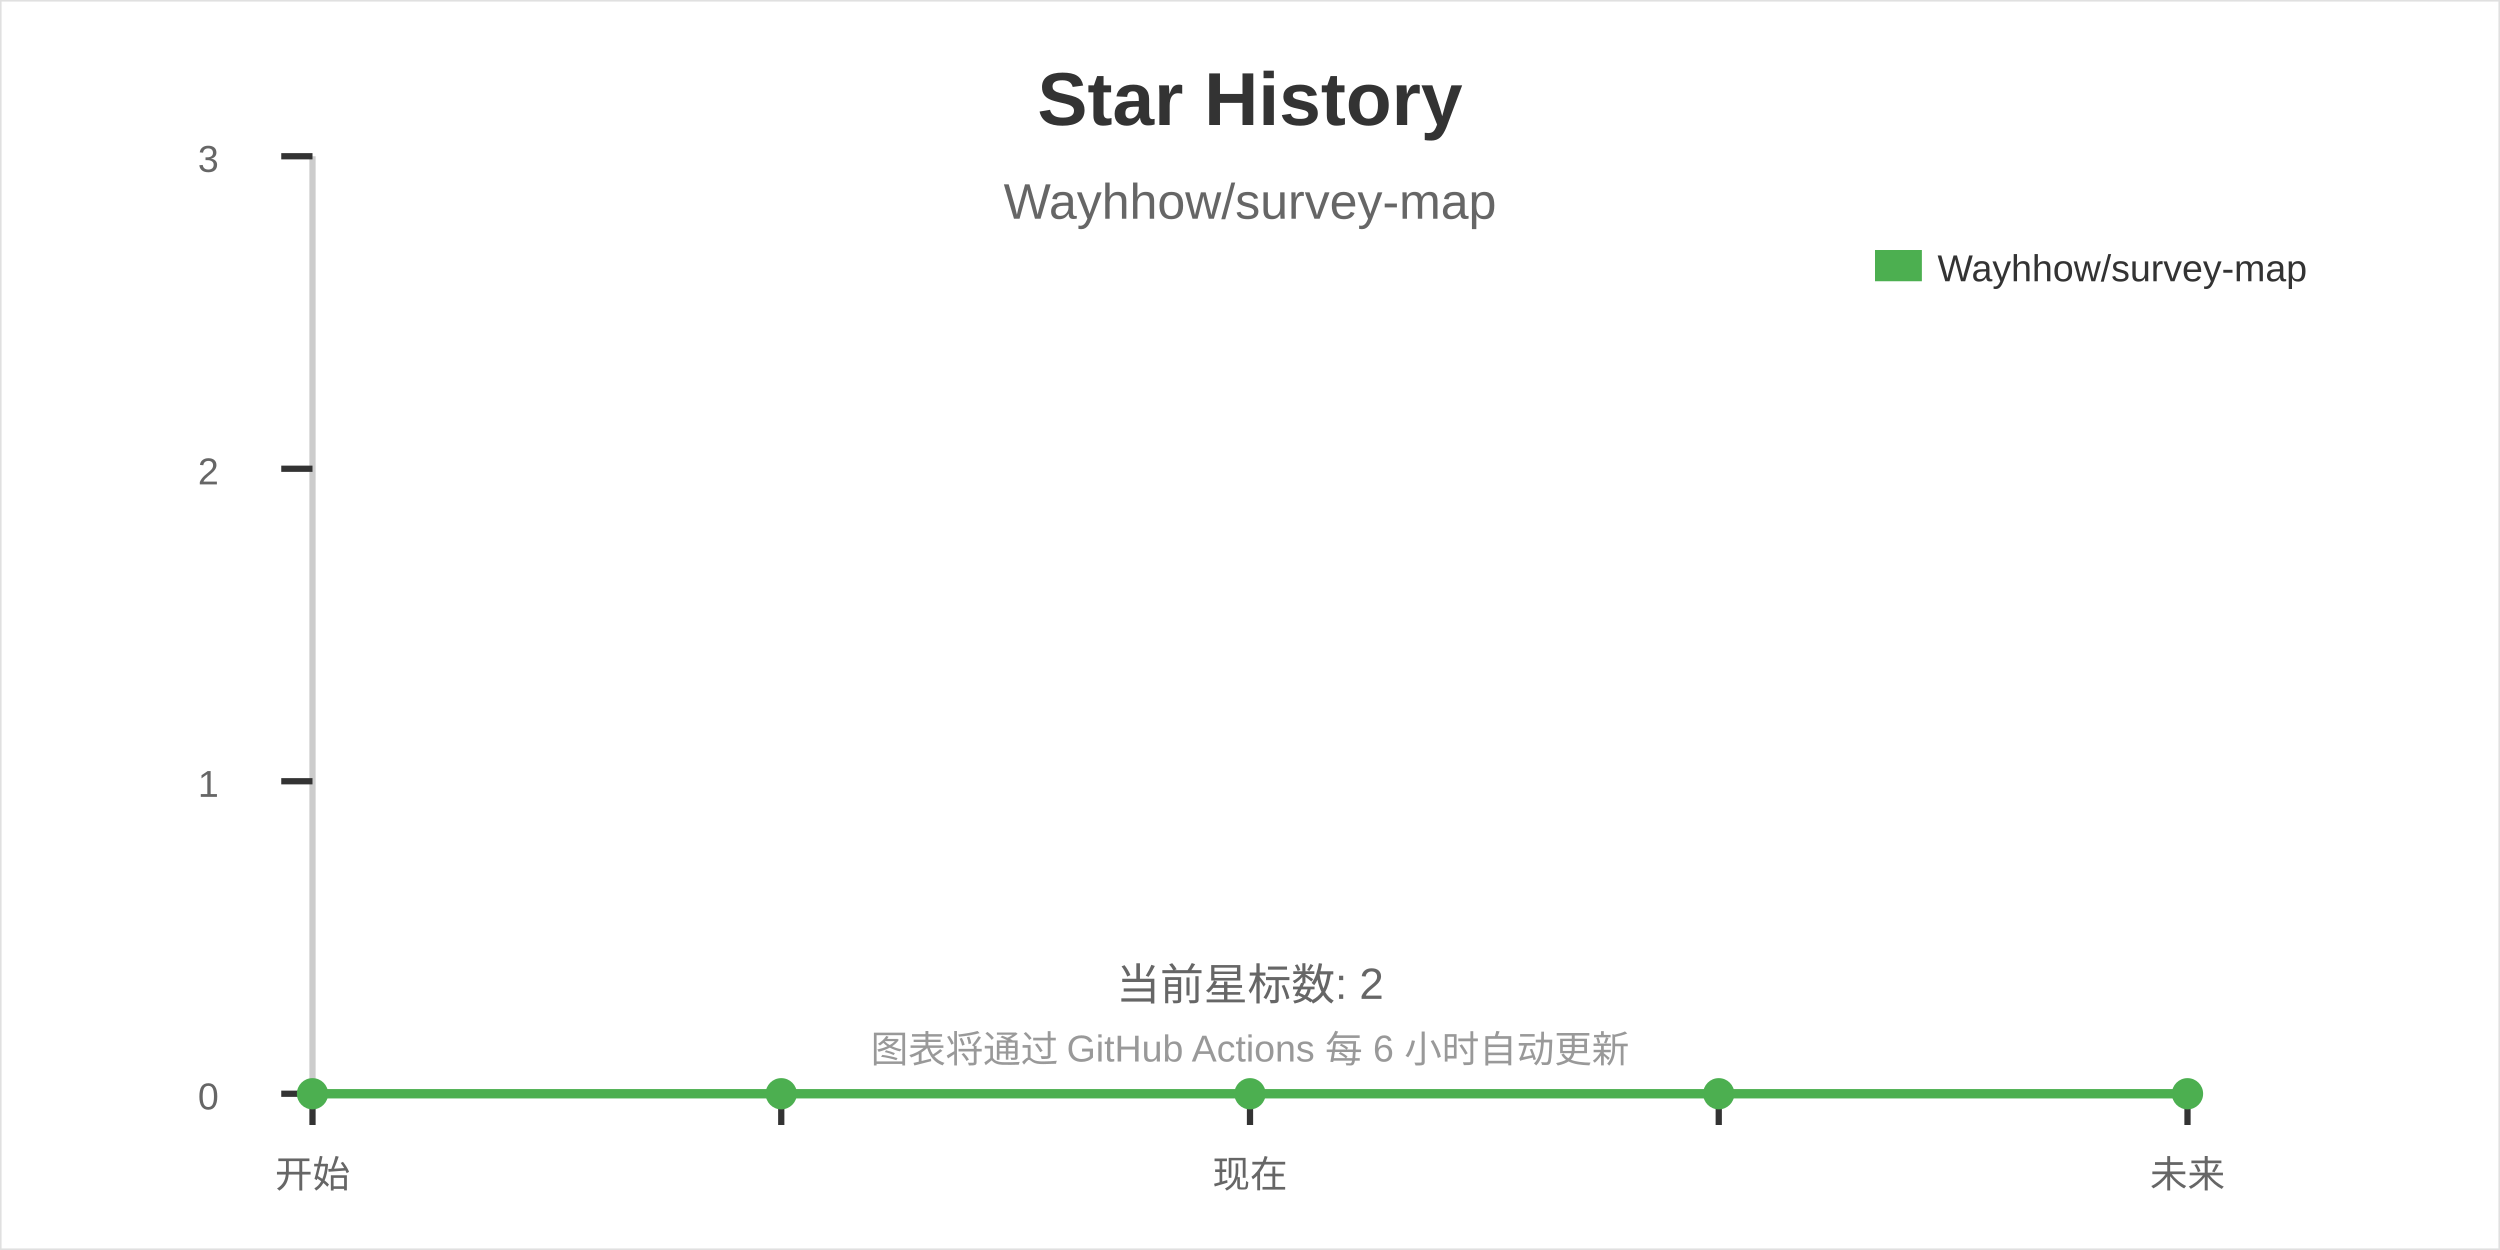
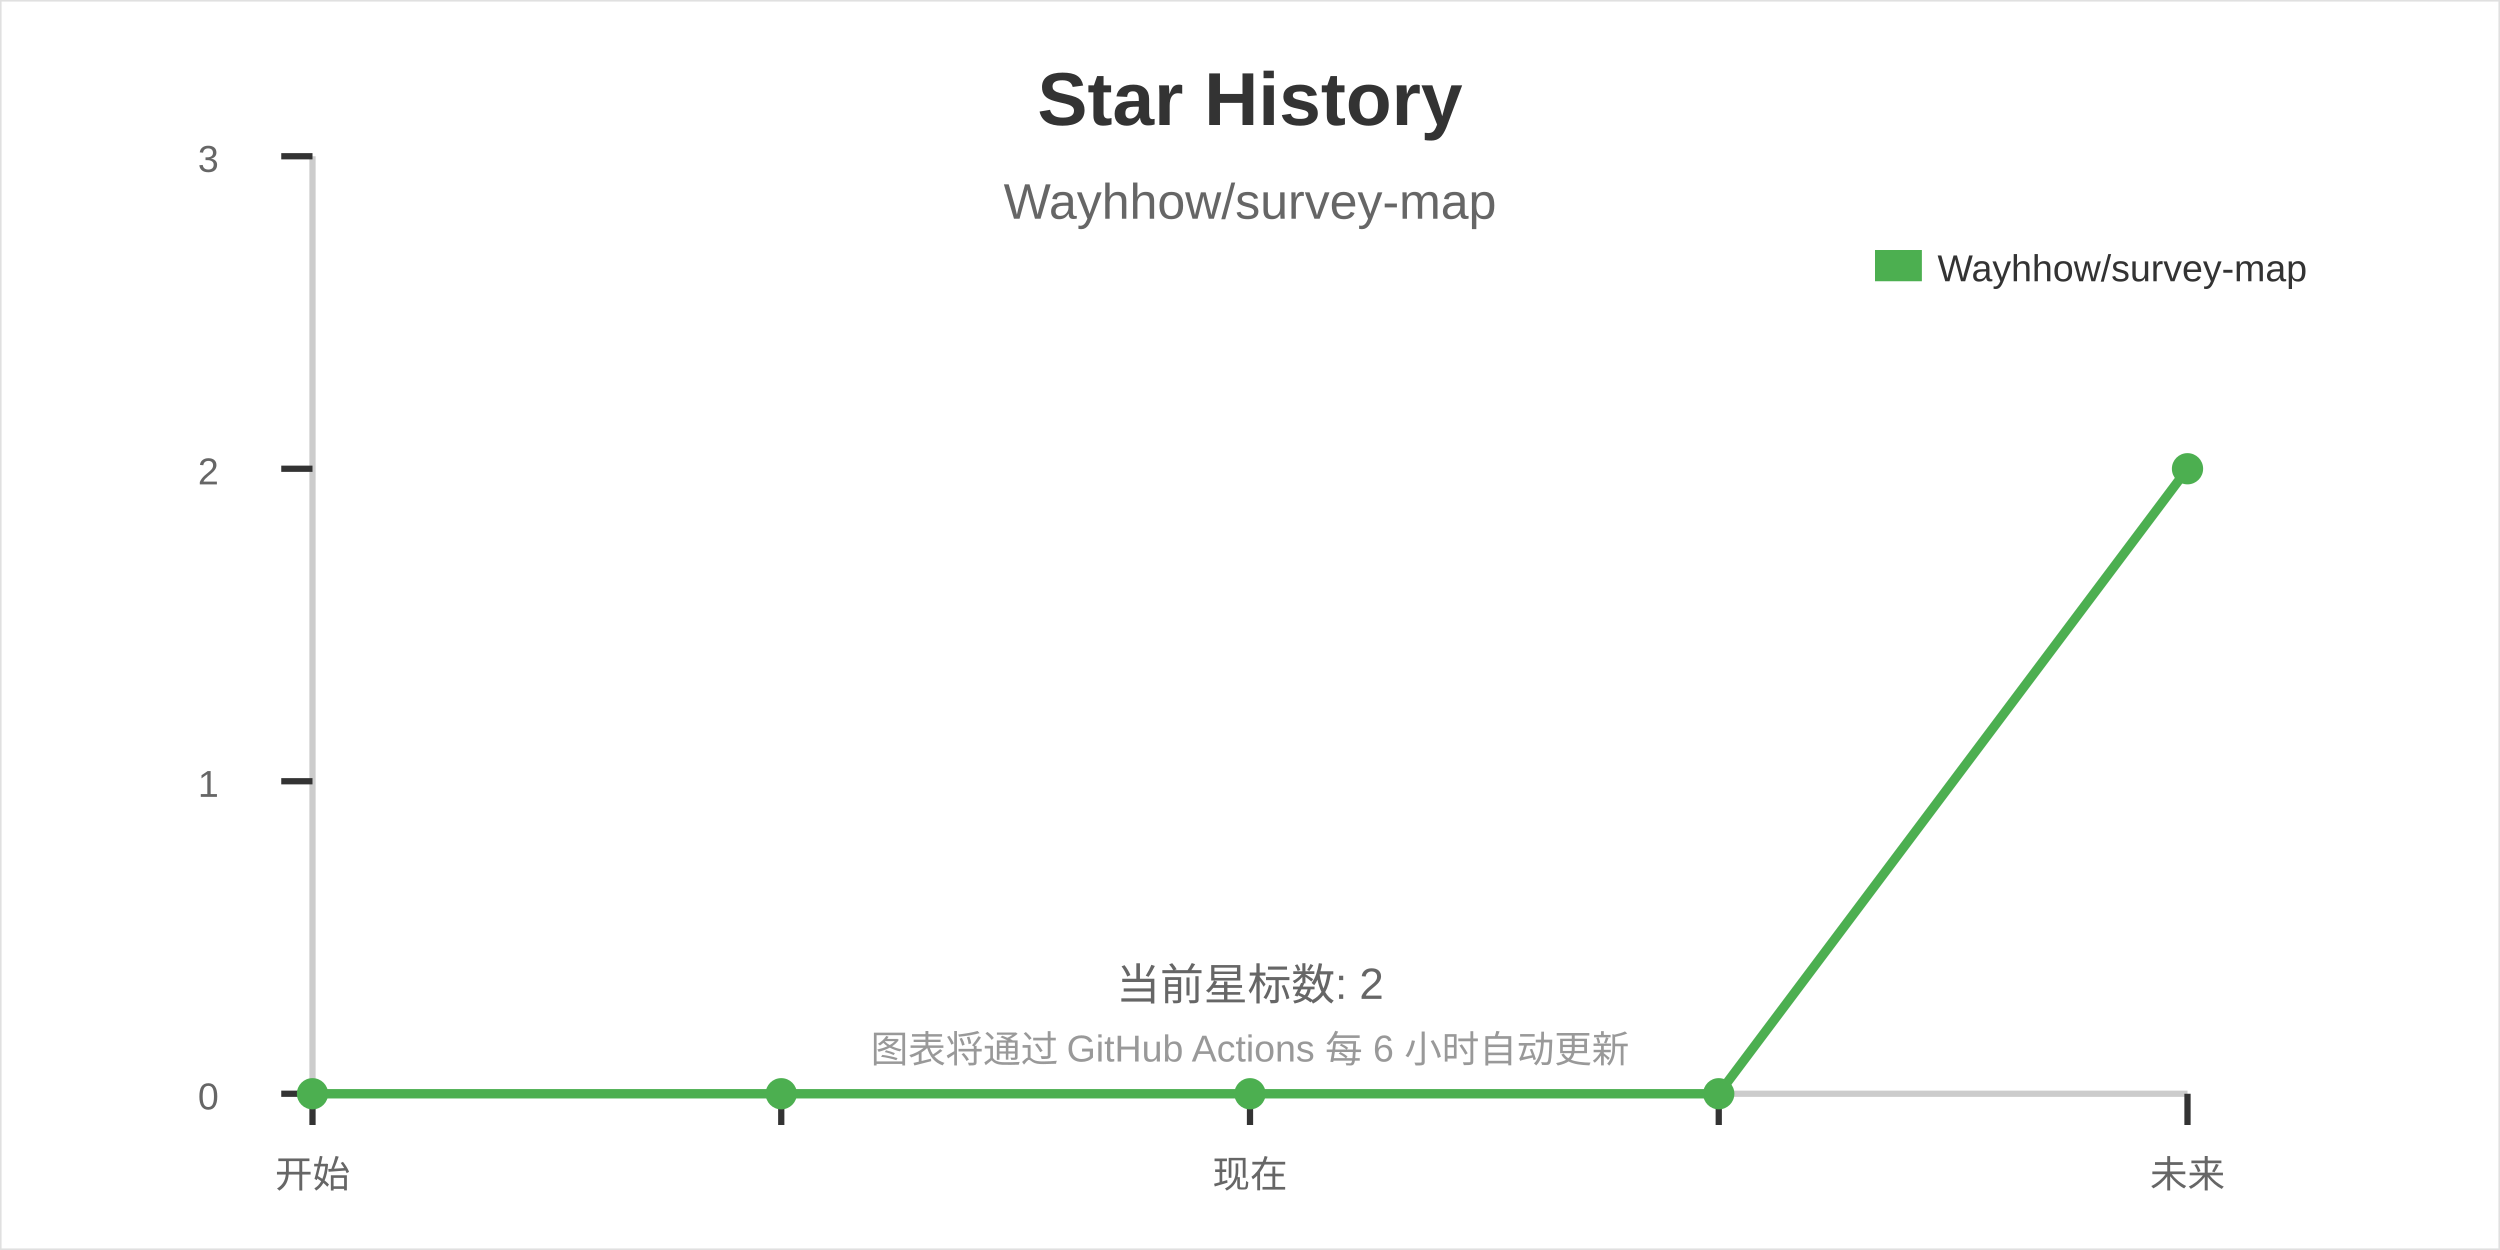
<svg xmlns="http://www.w3.org/2000/svg" width="800" height="400">
  <rect width="800" height="400" fill="#ffffff" stroke="#e0e0e0" stroke-width="1" />
  <text x="400" y="40" font-family="Arial" font-size="24" font-weight="bold" text-anchor="middle" fill="#333333">Star History</text>
  <text x="400" y="70" font-family="Arial" font-size="16" text-anchor="middle" fill="#666666">Wayhhow/survey-map</text>
  <line x1="100" y1="350" x2="700" y2="350" stroke="#cccccc" stroke-width="2" />
  <line x1="100" y1="50" x2="100" y2="350" stroke="#cccccc" stroke-width="2" />
  <line x1="100" y1="350" x2="100" y2="360" stroke="#333333" stroke-width="2" />
  <line x1="250" y1="350" x2="250" y2="360" stroke="#333333" stroke-width="2" />
  <line x1="400" y1="350" x2="400" y2="360" stroke="#333333" stroke-width="2" />
  <line x1="550" y1="350" x2="550" y2="360" stroke="#333333" stroke-width="2" />
  <line x1="700" y1="350" x2="700" y2="360" stroke="#333333" stroke-width="2" />
  <line x1="90" y1="350" x2="100" y2="350" stroke="#333333" stroke-width="2" />
  <line x1="90" y1="250" x2="100" y2="250" stroke="#333333" stroke-width="2" />
  <line x1="90" y1="150" x2="100" y2="150" stroke="#333333" stroke-width="2" />
  <line x1="90" y1="50" x2="100" y2="50" stroke="#333333" stroke-width="2" />
  <text x="100" y="380" font-family="Arial" font-size="12" text-anchor="middle" fill="#666666">开始</text>
  <text x="400" y="380" font-family="Arial" font-size="12" text-anchor="middle" fill="#666666">现在</text>
  <text x="700" y="380" font-family="Arial" font-size="12" text-anchor="middle" fill="#666666">未来</text>
  <text x="70" y="355" font-family="Arial" font-size="12" text-anchor="end" fill="#666666">0</text>
  <text x="70" y="255" font-family="Arial" font-size="12" text-anchor="end" fill="#666666">1</text>
  <text x="70" y="155" font-family="Arial" font-size="12" text-anchor="end" fill="#666666">2</text>
  <text x="70" y="55" font-family="Arial" font-size="12" text-anchor="end" fill="#666666">3</text>
-   <path d="M100,350 L250,350 L400,350 L550,350 L700,350" stroke="#4CAF50" stroke-width="3" fill="none" />
+   <path d="M100,350 L250,350 L400,350 L550,350 L700,150" stroke="#4CAF50" stroke-width="3" fill="none" />
  <circle cx="100" cy="350" r="5" fill="#4CAF50" />
  <circle cx="250" cy="350" r="5" fill="#4CAF50" />
  <circle cx="400" cy="350" r="5" fill="#4CAF50" />
  <circle cx="550" cy="350" r="5" fill="#4CAF50" />
-   <circle cx="700" cy="350" r="5" fill="#4CAF50" />
+   <circle cx="700" cy="150" r="5" fill="#4CAF50" />
  <rect x="600" y="80" width="15" height="10" fill="#4CAF50" />
  <text x="620" y="90" font-family="Arial" font-size="12" fill="#333333">Wayhhow/survey-map</text>
  <text x="400" y="320" font-family="Arial" font-size="14" text-anchor="middle" fill="#666666">当前星标数: 2</text>
  <text x="400" y="340" font-family="Arial" font-size="12" text-anchor="middle" fill="#999999">图表将通过 GitHub Actions 每 6 小时自动更新</text>
</svg>
